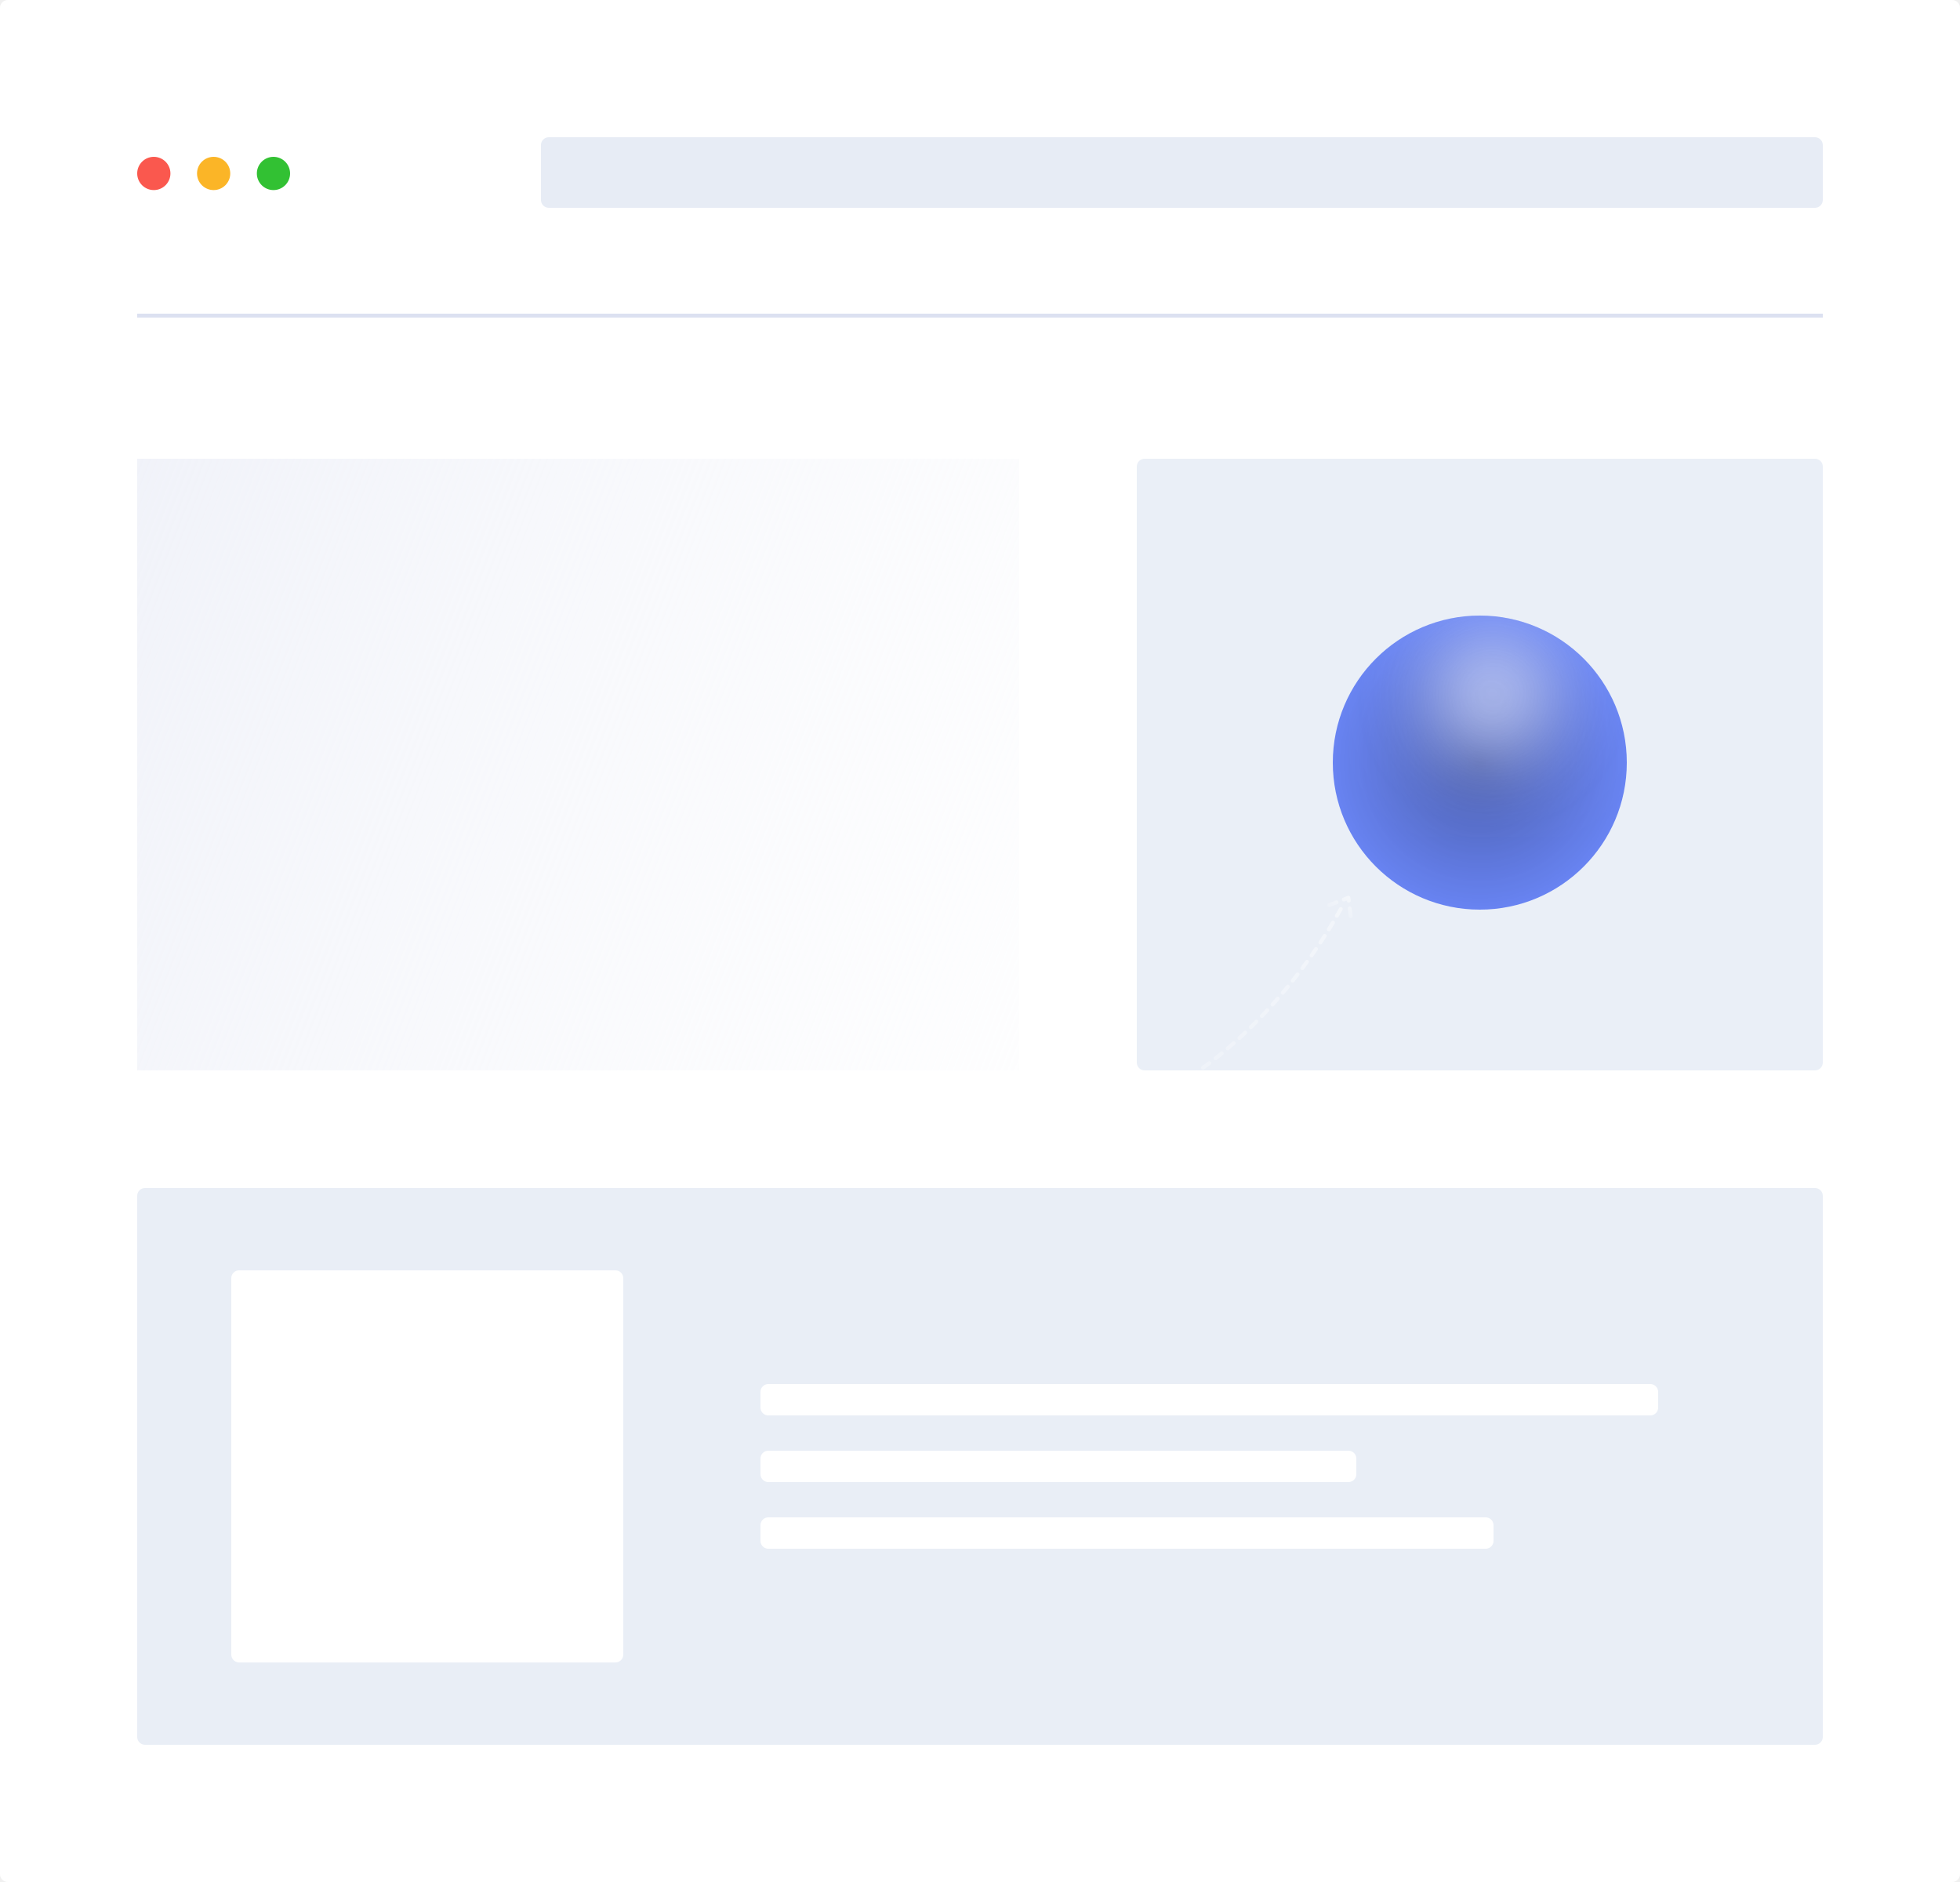
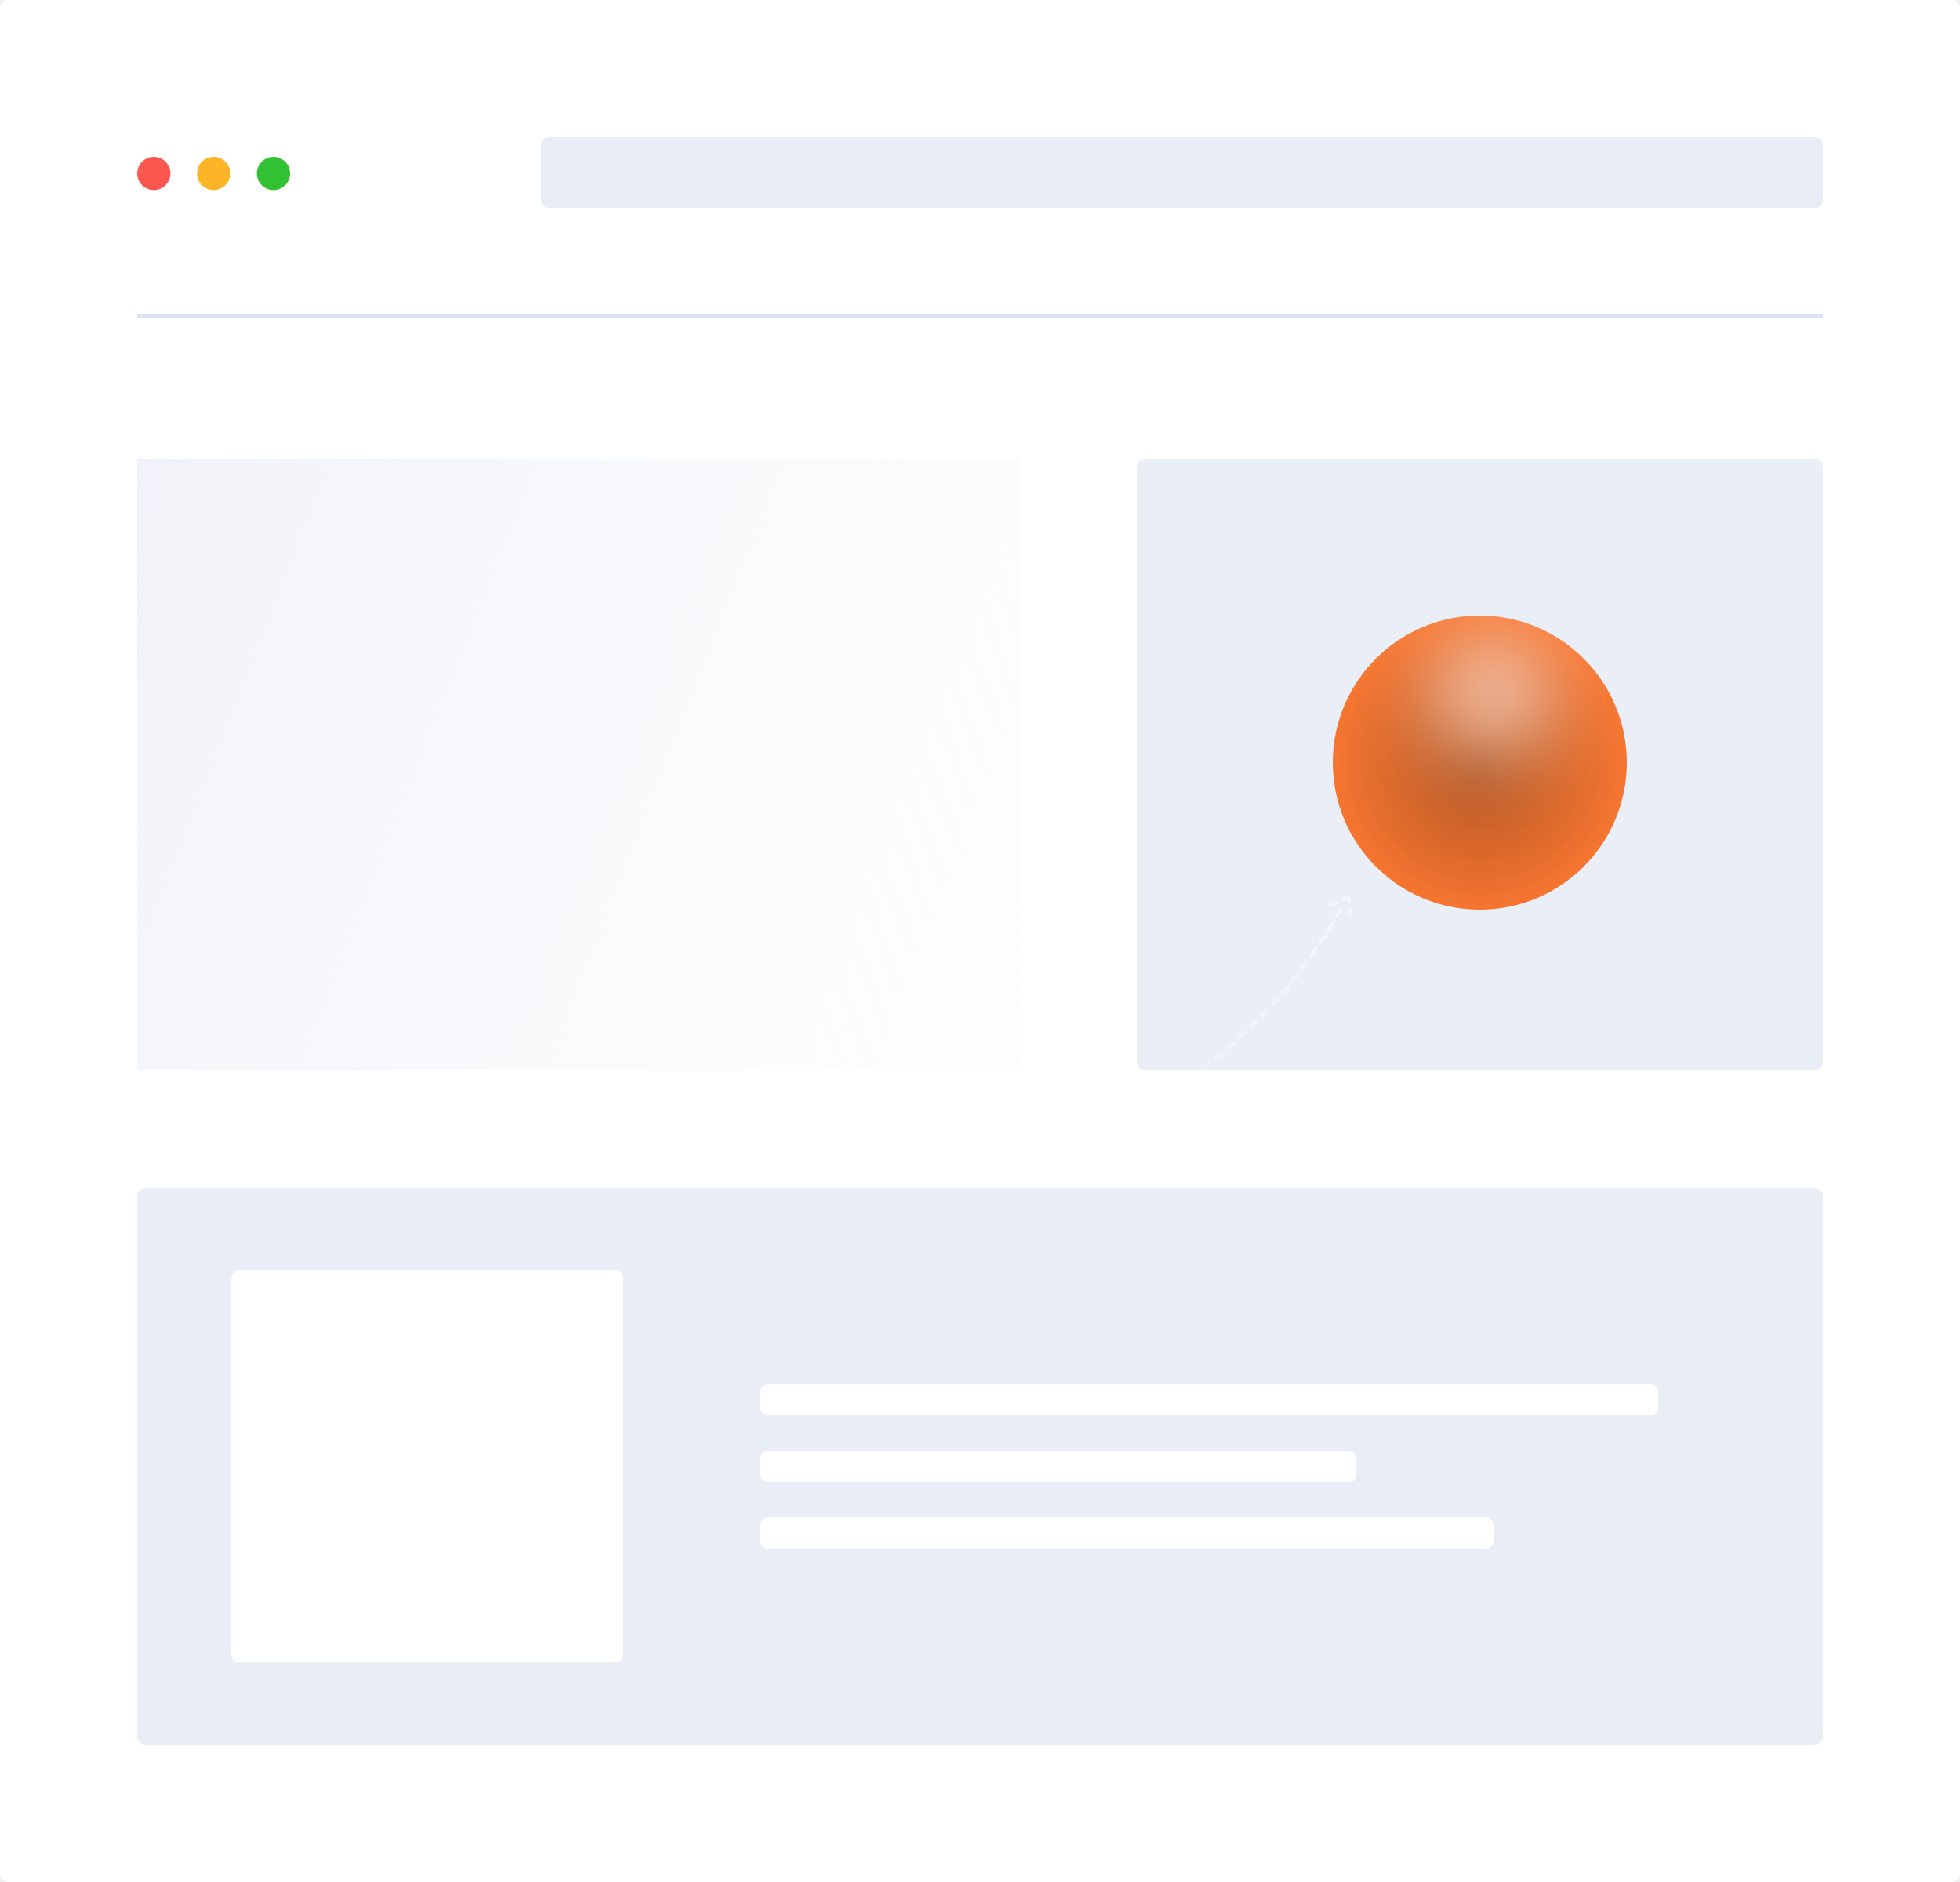
<svg xmlns="http://www.w3.org/2000/svg" width="500" height="480" viewBox="0 0 500 480" fill="none">
  <rect width="500" height="480" rx="2" fill="white" />
  <rect x="35" y="117" width="225" height="156" fill="url(#paint0_linear_1028_964)" />
  <line x1="35" y1="80.5" x2="465" y2="80.5" stroke="#DCE1F1" />
  <rect x="290" y="117" width="175" height="156" rx="2" fill="#EAEFF7" />
  <rect x="35" y="303" width="430" height="142" rx="2" fill="#E9EEF6" />
  <rect x="194" y="353" width="229" height="8" rx="2" fill="white" />
  <rect x="194" y="370" width="152" height="8" rx="2" fill="white" />
  <rect x="194" y="387" width="187" height="8" rx="2" fill="white" />
  <rect x="59" y="324" width="100" height="100" rx="2" fill="white" />
  <rect x="138" y="35" width="327" height="18" rx="2" fill="#E7ECF5" />
  <circle cx="39.239" cy="44.239" r="4.239" fill="#FA584E" />
  <circle cx="54.5" cy="44.239" r="4.239" fill="#FBB527" />
  <circle cx="69.761" cy="44.239" r="4.239" fill="#32C133" />
-   <circle opacity="0.8" cx="377.5" cy="194.5" r="37.5" fill="#4A6CF7" />
+   <circle opacity="0.8" cx="377.5" cy="194.5" r="37.5" fill="#ff5a00" />
  <mask id="mask0_1028_964" style="mask-type:alpha" maskUnits="userSpaceOnUse" x="340" y="157" width="75" height="75">
-     <circle opacity="0.8" cx="377.5" cy="194.5" r="37.5" fill="#4A6CF7" />
+     <circle opacity="0.8" cx="377.5" cy="194.5" r="37.5" fill="#ff5a00" />
  </mask>
  <g mask="url(#mask0_1028_964)">
    <circle opacity="0.8" cx="377.5" cy="194.5" r="37.5" fill="url(#paint1_radial_1028_964)" />
    <g opacity="0.8" filter="url(#filter0_f_1028_964)">
      <circle cx="380.809" cy="176.853" r="15.441" fill="white" />
    </g>
  </g>
  <path d="M342.034 231.847C324.964 262.749 277.939 313.186 226.394 267.718" stroke="url(#paint2_linear_1028_964)" stroke-linecap="round" stroke-linejoin="round" stroke-dasharray="2 2" />
  <path d="M339.077 230.867L343.973 228.971L344.562 233.656" stroke="url(#paint3_linear_1028_964)" stroke-linecap="round" stroke-linejoin="round" stroke-dasharray="2 2" />
  <defs>
    <filter id="filter0_f_1028_964" x="344.368" y="140.412" width="72.882" height="72.883" filterUnits="userSpaceOnUse" color-interpolation-filters="sRGB">
      <feFlood flood-opacity="0" result="BackgroundImageFix" />
      <feBlend mode="normal" in="SourceGraphic" in2="BackgroundImageFix" result="shape" />
      <feGaussianBlur stdDeviation="10.5" result="effect1_foregroundBlur_1028_964" />
    </filter>
    <linearGradient id="paint0_linear_1028_964" x1="434.5" y1="210" x2="48.223" y2="58.807" gradientUnits="userSpaceOnUse">
      <stop stop-color="white" stop-opacity="0" />
      <stop offset="1" stop-color="#F0F2F9" />
    </linearGradient>
    <radialGradient id="paint1_radial_1028_964" cx="0" cy="0" r="1" gradientUnits="userSpaceOnUse" gradientTransform="translate(377.5 194.5) rotate(90) scale(40.2574)">
      <stop stop-opacity="0.47" />
      <stop offset="1" stop-opacity="0" />
    </radialGradient>
    <linearGradient id="paint2_linear_1028_964" x1="358.554" y1="226.723" x2="242.956" y2="282.349" gradientUnits="userSpaceOnUse">
      <stop stop-color="white" stop-opacity="0.48" />
      <stop offset="1" stop-color="white" stop-opacity="0" />
    </linearGradient>
    <linearGradient id="paint3_linear_1028_964" x1="343.992" y1="228.548" x2="340.23" y2="234.571" gradientUnits="userSpaceOnUse">
      <stop stop-color="white" stop-opacity="0.48" />
      <stop offset="1" stop-color="white" stop-opacity="0" />
    </linearGradient>
  </defs>
</svg>
